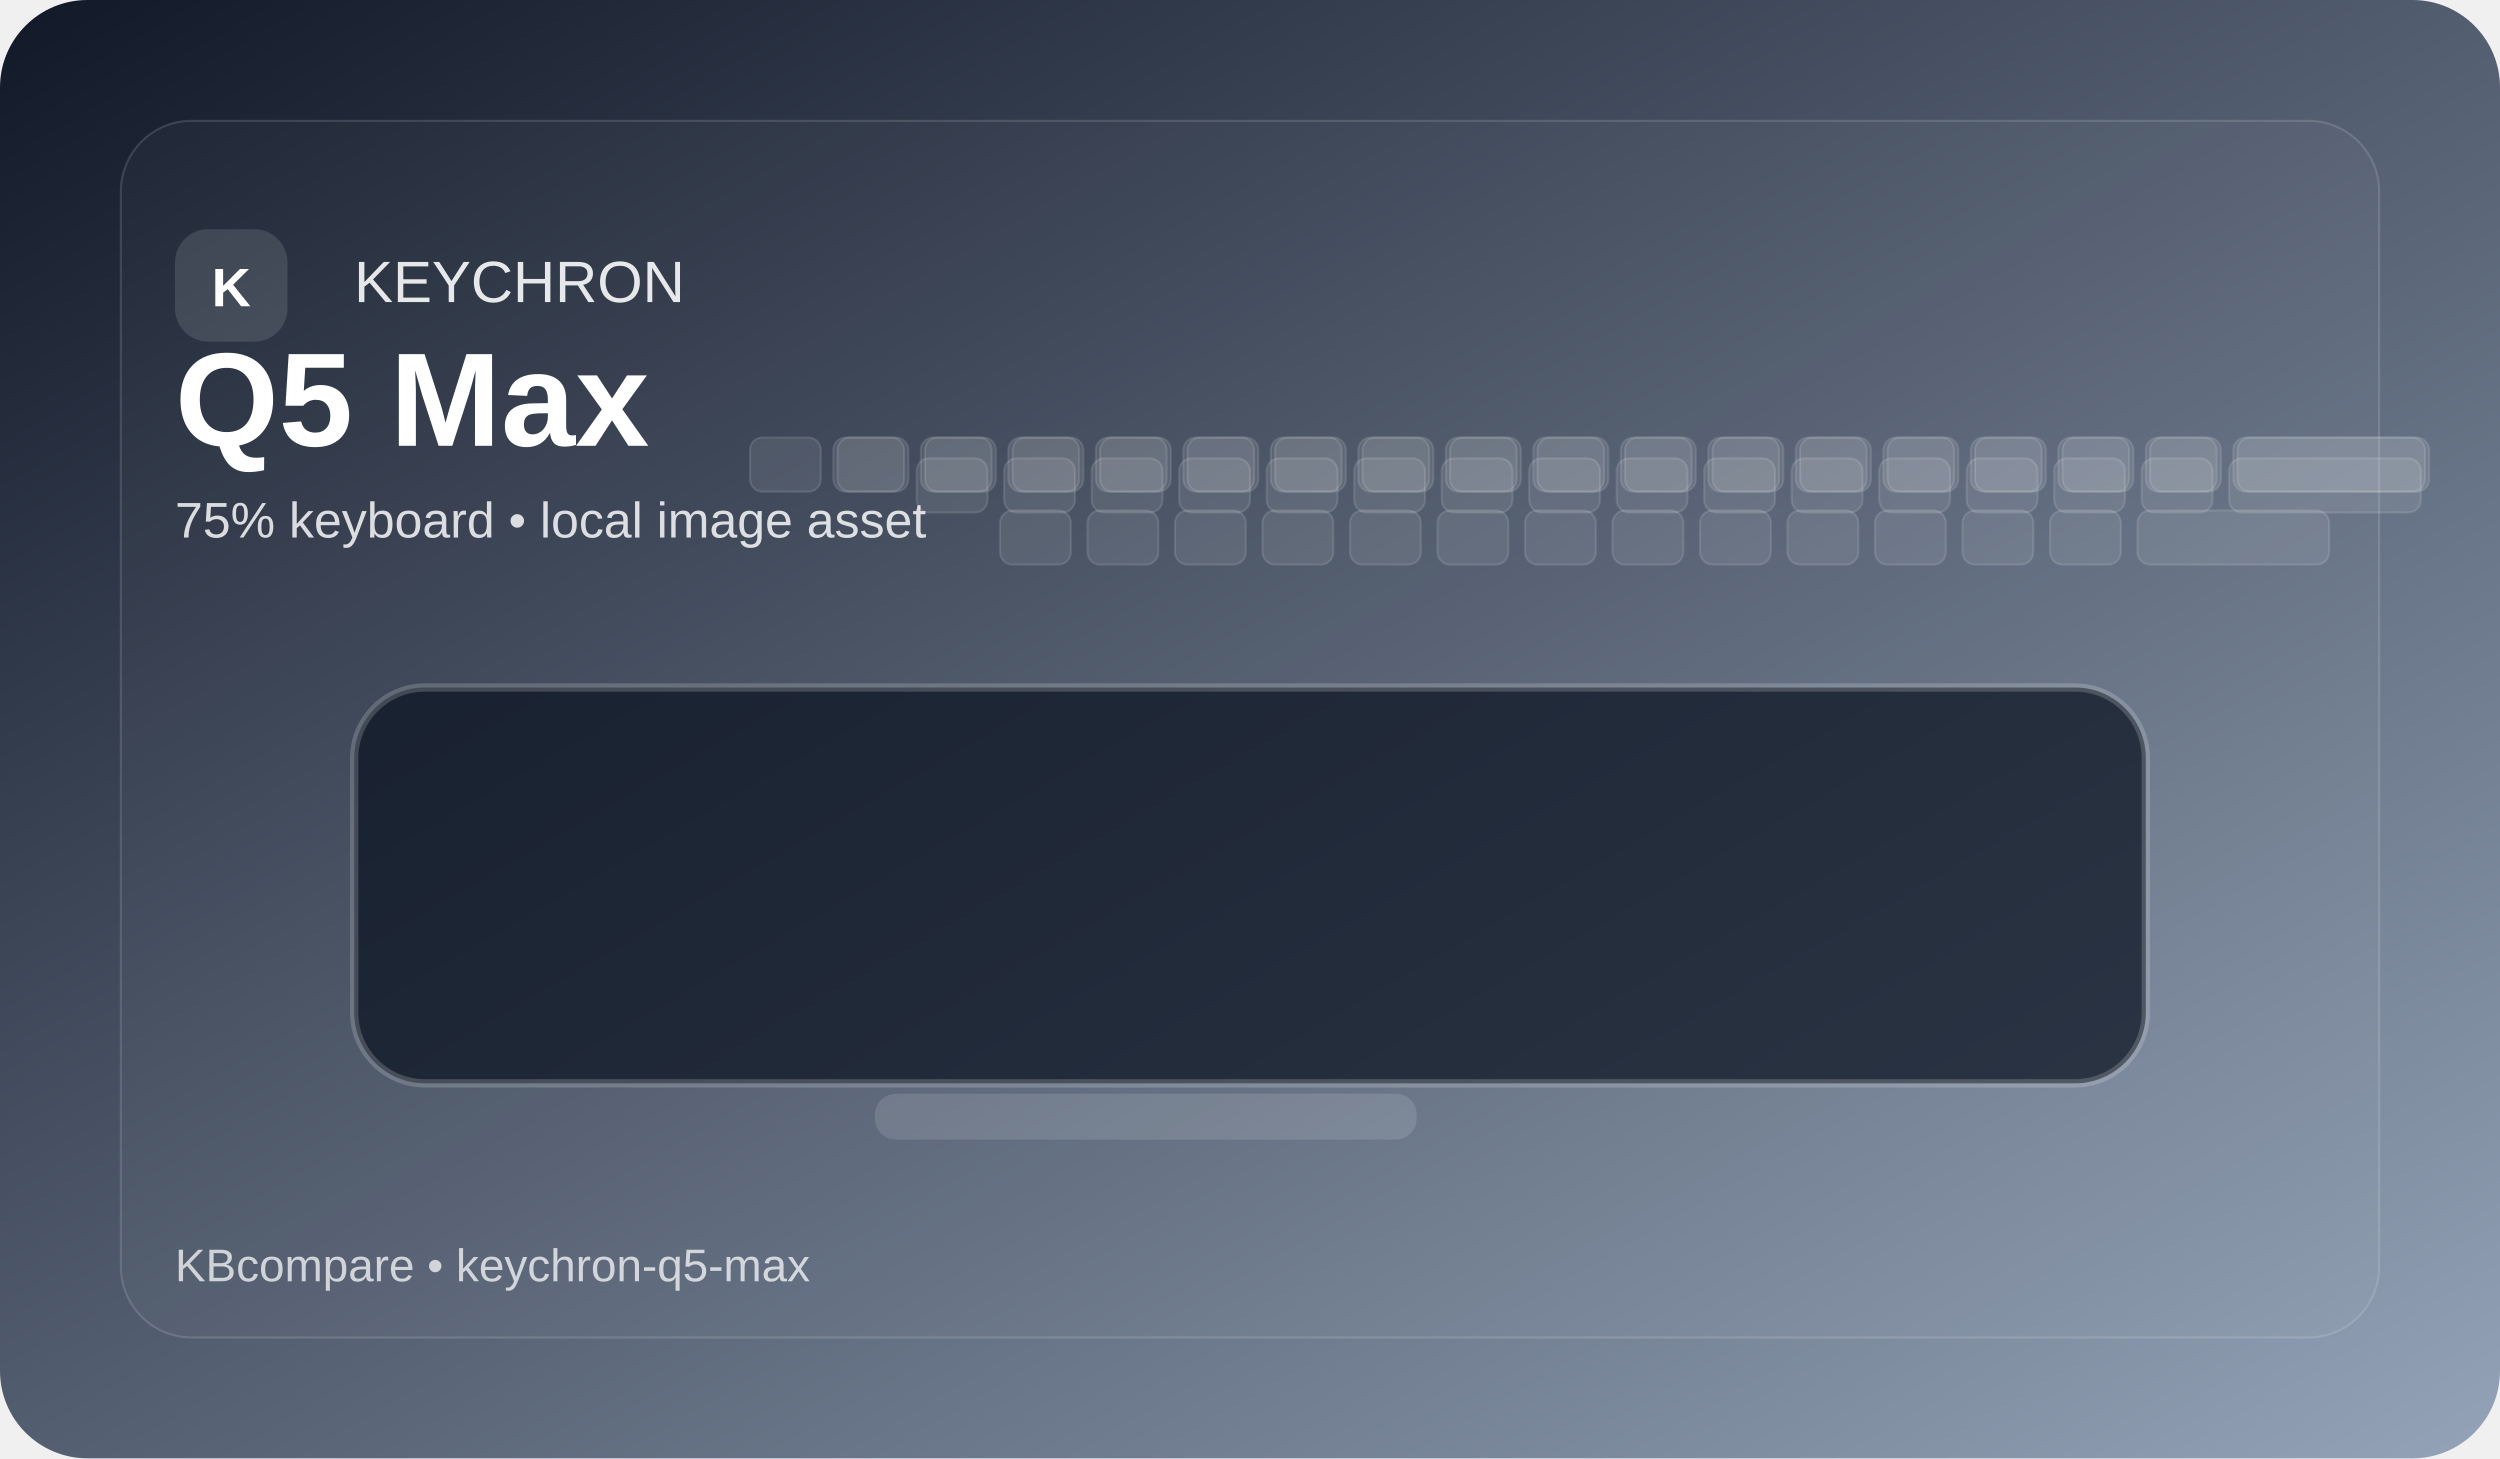
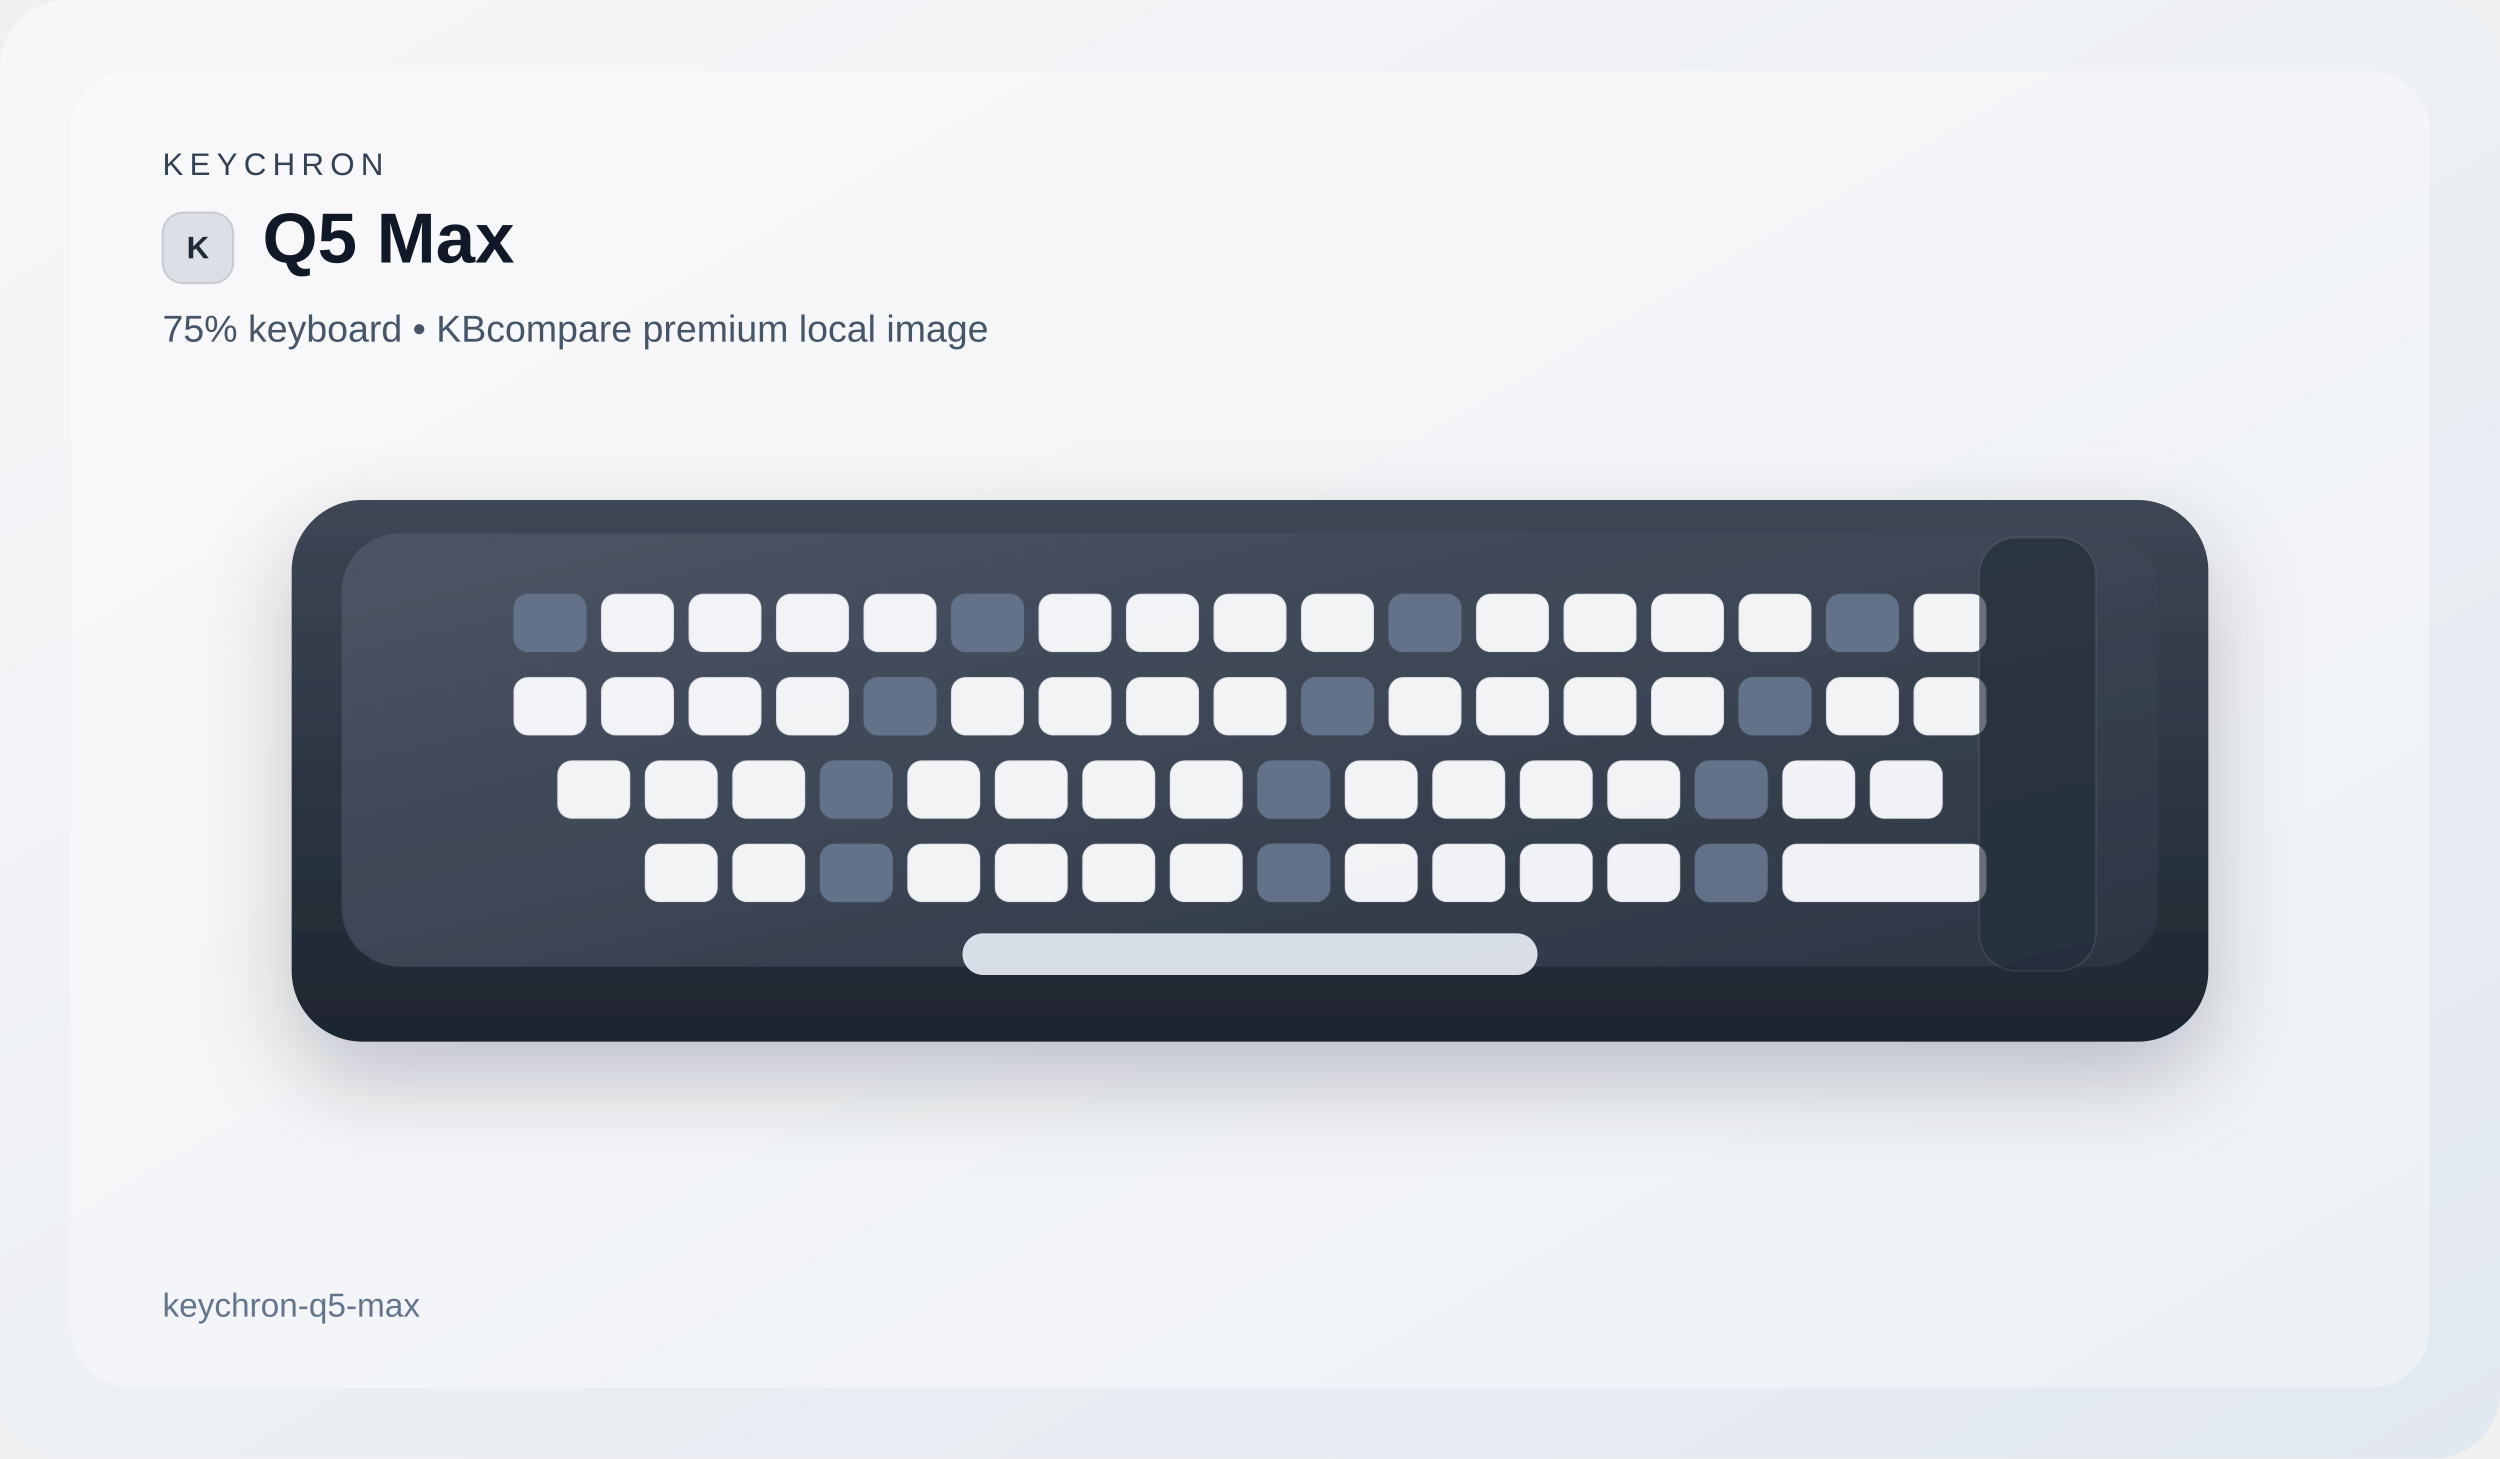
<svg xmlns="http://www.w3.org/2000/svg" width="1200" height="700" viewBox="0 0 1200 700">
  <defs>
-     <linearGradient id="g" x1="0" y1="0" x2="1" y2="1">
-       <stop offset="0%" stop-color="#111827" />
-       <stop offset="100%" stop-color="#94a3b8" />
+     <linearGradient id="bg" x1="0" y1="0" x2="1" y2="1">
+       <stop offset="0%" stop-color="#f7f7f8" />
+       <stop offset="100%" stop-color="#e2e8f0" />
    </linearGradient>
+     <linearGradient id="body" x1="0" y1="0" x2="0" y2="1">
+       <stop offset="0%" stop-color="#3d4654" />
+       <stop offset="100%" stop-color="#1e2630" />
+     </linearGradient>
+     <linearGradient id="plate" x1="0" y1="0" x2="1" y2="1">
+       <stop offset="0%" stop-color="#4c5565" />
+       <stop offset="100%" stop-color="#2c3542" />
+     </linearGradient>
+     <filter id="shadow" x="-20%" y="-20%" width="140%" height="160%">
+       <feDropShadow dx="0" dy="18" stdDeviation="22" flood-color="#0b1120" flood-opacity="0.22" />
+     </filter>
  </defs>
-   <rect width="1200" height="700" rx="42" fill="url(#g)" />
-   <rect x="58" y="58" width="1084" height="584" rx="34" fill="rgba(255,255,255,0.03)" stroke="rgba(255,255,255,0.14)" />
-   <rect x="84" y="110" width="54" height="54" rx="16" fill="white" fill-opacity="0.12" />
-   <text x="111" y="147" text-anchor="middle" font-size="26" font-family="Arial, sans-serif" font-weight="700" fill="white">K</text>
-   <text x="170" y="145" font-size="28" font-family="Arial, sans-serif" fill="white" opacity="0.88">KEYCHRON</text>
-   <text x="84" y="214" font-size="64" font-family="Arial, sans-serif" font-weight="700" fill="white">Q5 Max</text>
-   <text x="84" y="258" font-size="24" font-family="Arial, sans-serif" fill="white" opacity="0.82">75% keyboard • local image asset</text>
-   <rect x="170" y="330" width="860" height="190" rx="34" fill="#0b1220" fill-opacity="0.72" stroke="rgba(255,255,255,0.18)" stroke-width="4" />
-   <rect x="360" y="210" width="34" height="26" rx="6" fill="white" fill-opacity="0.09" stroke="white" stroke-opacity="0.12" />
-   <rect x="402" y="210" width="34" height="26" rx="6" fill="white" fill-opacity="0.09" stroke="white" stroke-opacity="0.12" />
-   <rect x="444" y="210" width="34" height="26" rx="6" fill="white" fill-opacity="0.09" stroke="white" stroke-opacity="0.12" />
-   <rect x="486" y="210" width="34" height="26" rx="6" fill="white" fill-opacity="0.09" stroke="white" stroke-opacity="0.12" />
-   <rect x="528" y="210" width="34" height="26" rx="6" fill="white" fill-opacity="0.09" stroke="white" stroke-opacity="0.12" />
-   <rect x="570" y="210" width="34" height="26" rx="6" fill="white" fill-opacity="0.09" stroke="white" stroke-opacity="0.12" />
-   <rect x="612" y="210" width="34" height="26" rx="6" fill="white" fill-opacity="0.09" stroke="white" stroke-opacity="0.12" />
-   <rect x="654" y="210" width="34" height="26" rx="6" fill="white" fill-opacity="0.09" stroke="white" stroke-opacity="0.12" />
-   <rect x="696" y="210" width="34" height="26" rx="6" fill="white" fill-opacity="0.09" stroke="white" stroke-opacity="0.12" />
-   <rect x="738" y="210" width="34" height="26" rx="6" fill="white" fill-opacity="0.09" stroke="white" stroke-opacity="0.12" />
-   <rect x="780" y="210" width="34" height="26" rx="6" fill="white" fill-opacity="0.09" stroke="white" stroke-opacity="0.12" />
-   <rect x="822" y="210" width="34" height="26" rx="6" fill="white" fill-opacity="0.09" stroke="white" stroke-opacity="0.12" />
-   <rect x="864" y="210" width="34" height="26" rx="6" fill="white" fill-opacity="0.09" stroke="white" stroke-opacity="0.12" />
-   <rect x="906" y="210" width="34" height="26" rx="6" fill="white" fill-opacity="0.09" stroke="white" stroke-opacity="0.12" />
-   <rect x="948" y="210" width="34" height="26" rx="6" fill="white" fill-opacity="0.09" stroke="white" stroke-opacity="0.12" />
-   <rect x="990" y="210" width="34" height="26" rx="6" fill="white" fill-opacity="0.09" stroke="white" stroke-opacity="0.12" />
-   <rect x="1032" y="210" width="34" height="26" rx="6" fill="white" fill-opacity="0.09" stroke="white" stroke-opacity="0.12" />
-   <rect x="1074" y="210" width="92" height="26" rx="6" fill="white" fill-opacity="0.09" stroke="white" stroke-opacity="0.12" />
-   <rect x="400" y="210" width="34" height="26" rx="6" fill="white" fill-opacity="0.09" stroke="white" stroke-opacity="0.12" />
-   <rect x="442" y="210" width="34" height="26" rx="6" fill="white" fill-opacity="0.09" stroke="white" stroke-opacity="0.12" />
-   <rect x="484" y="210" width="34" height="26" rx="6" fill="white" fill-opacity="0.09" stroke="white" stroke-opacity="0.12" />
-   <rect x="526" y="210" width="34" height="26" rx="6" fill="white" fill-opacity="0.09" stroke="white" stroke-opacity="0.12" />
-   <rect x="568" y="210" width="34" height="26" rx="6" fill="white" fill-opacity="0.09" stroke="white" stroke-opacity="0.12" />
-   <rect x="610" y="210" width="34" height="26" rx="6" fill="white" fill-opacity="0.09" stroke="white" stroke-opacity="0.12" />
-   <rect x="652" y="210" width="34" height="26" rx="6" fill="white" fill-opacity="0.09" stroke="white" stroke-opacity="0.12" />
-   <rect x="694" y="210" width="34" height="26" rx="6" fill="white" fill-opacity="0.09" stroke="white" stroke-opacity="0.12" />
-   <rect x="736" y="210" width="34" height="26" rx="6" fill="white" fill-opacity="0.09" stroke="white" stroke-opacity="0.12" />
-   <rect x="778" y="210" width="34" height="26" rx="6" fill="white" fill-opacity="0.09" stroke="white" stroke-opacity="0.12" />
-   <rect x="820" y="210" width="34" height="26" rx="6" fill="white" fill-opacity="0.09" stroke="white" stroke-opacity="0.12" />
-   <rect x="862" y="210" width="34" height="26" rx="6" fill="white" fill-opacity="0.09" stroke="white" stroke-opacity="0.12" />
-   <rect x="904" y="210" width="34" height="26" rx="6" fill="white" fill-opacity="0.09" stroke="white" stroke-opacity="0.12" />
-   <rect x="946" y="210" width="34" height="26" rx="6" fill="white" fill-opacity="0.09" stroke="white" stroke-opacity="0.12" />
-   <rect x="988" y="210" width="34" height="26" rx="6" fill="white" fill-opacity="0.09" stroke="white" stroke-opacity="0.12" />
-   <rect x="1030" y="210" width="34" height="26" rx="6" fill="white" fill-opacity="0.09" stroke="white" stroke-opacity="0.12" />
-   <rect x="1072" y="210" width="92" height="26" rx="6" fill="white" fill-opacity="0.09" stroke="white" stroke-opacity="0.12" />
-   <rect x="440" y="220" width="34" height="26" rx="6" fill="white" fill-opacity="0.09" stroke="white" stroke-opacity="0.12" />
-   <rect x="482" y="220" width="34" height="26" rx="6" fill="white" fill-opacity="0.09" stroke="white" stroke-opacity="0.12" />
-   <rect x="524" y="220" width="34" height="26" rx="6" fill="white" fill-opacity="0.09" stroke="white" stroke-opacity="0.12" />
-   <rect x="566" y="220" width="34" height="26" rx="6" fill="white" fill-opacity="0.09" stroke="white" stroke-opacity="0.12" />
-   <rect x="608" y="220" width="34" height="26" rx="6" fill="white" fill-opacity="0.09" stroke="white" stroke-opacity="0.12" />
-   <rect x="650" y="220" width="34" height="26" rx="6" fill="white" fill-opacity="0.09" stroke="white" stroke-opacity="0.12" />
-   <rect x="692" y="220" width="34" height="26" rx="6" fill="white" fill-opacity="0.09" stroke="white" stroke-opacity="0.12" />
-   <rect x="734" y="220" width="34" height="26" rx="6" fill="white" fill-opacity="0.09" stroke="white" stroke-opacity="0.12" />
-   <rect x="776" y="220" width="34" height="26" rx="6" fill="white" fill-opacity="0.09" stroke="white" stroke-opacity="0.12" />
-   <rect x="818" y="220" width="34" height="26" rx="6" fill="white" fill-opacity="0.09" stroke="white" stroke-opacity="0.12" />
-   <rect x="860" y="220" width="34" height="26" rx="6" fill="white" fill-opacity="0.09" stroke="white" stroke-opacity="0.12" />
-   <rect x="902" y="220" width="34" height="26" rx="6" fill="white" fill-opacity="0.09" stroke="white" stroke-opacity="0.12" />
-   <rect x="944" y="220" width="34" height="26" rx="6" fill="white" fill-opacity="0.09" stroke="white" stroke-opacity="0.12" />
-   <rect x="986" y="220" width="34" height="26" rx="6" fill="white" fill-opacity="0.09" stroke="white" stroke-opacity="0.12" />
-   <rect x="1028" y="220" width="34" height="26" rx="6" fill="white" fill-opacity="0.09" stroke="white" stroke-opacity="0.12" />
-   <rect x="1070" y="220" width="92" height="26" rx="6" fill="white" fill-opacity="0.09" stroke="white" stroke-opacity="0.12" />
-   <rect x="480" y="245" width="34" height="26" rx="6" fill="white" fill-opacity="0.09" stroke="white" stroke-opacity="0.12" />
-   <rect x="522" y="245" width="34" height="26" rx="6" fill="white" fill-opacity="0.09" stroke="white" stroke-opacity="0.12" />
-   <rect x="564" y="245" width="34" height="26" rx="6" fill="white" fill-opacity="0.09" stroke="white" stroke-opacity="0.12" />
-   <rect x="606" y="245" width="34" height="26" rx="6" fill="white" fill-opacity="0.09" stroke="white" stroke-opacity="0.12" />
-   <rect x="648" y="245" width="34" height="26" rx="6" fill="white" fill-opacity="0.09" stroke="white" stroke-opacity="0.12" />
-   <rect x="690" y="245" width="34" height="26" rx="6" fill="white" fill-opacity="0.09" stroke="white" stroke-opacity="0.12" />
-   <rect x="732" y="245" width="34" height="26" rx="6" fill="white" fill-opacity="0.09" stroke="white" stroke-opacity="0.12" />
-   <rect x="774" y="245" width="34" height="26" rx="6" fill="white" fill-opacity="0.09" stroke="white" stroke-opacity="0.12" />
-   <rect x="816" y="245" width="34" height="26" rx="6" fill="white" fill-opacity="0.09" stroke="white" stroke-opacity="0.12" />
-   <rect x="858" y="245" width="34" height="26" rx="6" fill="white" fill-opacity="0.09" stroke="white" stroke-opacity="0.12" />
-   <rect x="900" y="245" width="34" height="26" rx="6" fill="white" fill-opacity="0.09" stroke="white" stroke-opacity="0.12" />
-   <rect x="942" y="245" width="34" height="26" rx="6" fill="white" fill-opacity="0.09" stroke="white" stroke-opacity="0.12" />
-   <rect x="984" y="245" width="34" height="26" rx="6" fill="white" fill-opacity="0.09" stroke="white" stroke-opacity="0.12" />
-   <rect x="1026" y="245" width="92" height="26" rx="6" fill="white" fill-opacity="0.09" stroke="white" stroke-opacity="0.12" />
-   <rect x="420" y="525" width="260" height="22" rx="10" fill="white" fill-opacity="0.12" />
-   <text x="84" y="615" font-size="22" font-family="Arial, sans-serif" fill="white" opacity="0.72">KBcompare • keychron-q5-max</text>
+   <rect width="1200" height="700" rx="32" fill="url(#bg)" />
+   <rect x="34" y="34" width="1132" height="632" rx="28" fill="white" fill-opacity="0.35" />
+   <text x="78" y="84" font-size="15" font-family="Arial, sans-serif" fill="#334155" letter-spacing="3">KEYCHRON</text>
+   <rect x="78" y="102" width="34" height="34" rx="10" fill="#64748b" fill-opacity="0.18" stroke="#64748b" stroke-opacity="0.25" />
+   <text x="95" y="124" text-anchor="middle" font-size="15" font-family="Arial, sans-serif" font-weight="700" fill="#1f2937">K</text>
+   <text x="126" y="126" font-size="34" font-family="Arial, sans-serif" font-weight="700" fill="#111827">Q5 Max</text>
+   <text x="78" y="164" font-size="18" font-family="Arial, sans-serif" fill="#475569">75% keyboard • KBcompare premium local image</text>
+   <g filter="url(#shadow)">
+     <rect x="140" y="240" width="920" height="260" rx="34" fill="url(#body)" />
+     <rect x="164" y="256" width="872" height="208" rx="28" fill="url(#plate)" />
+     <rect x="246.5" y="285" width="35.0" height="28" rx="7" fill="#64748b" fill-opacity="0.96" stroke="#64748b" stroke-opacity="0.12" />
+     <rect x="288.5" y="285" width="35.0" height="28" rx="7" fill="#f8fafc" fill-opacity="0.96" stroke="#64748b" stroke-opacity="0.12" />
+     <rect x="330.5" y="285" width="35.0" height="28" rx="7" fill="#f8fafc" fill-opacity="0.96" stroke="#64748b" stroke-opacity="0.12" />
+     <rect x="372.5" y="285" width="35.0" height="28" rx="7" fill="#f8fafc" fill-opacity="0.96" stroke="#64748b" stroke-opacity="0.12" />
+     <rect x="414.5" y="285" width="35.0" height="28" rx="7" fill="#f8fafc" fill-opacity="0.96" stroke="#64748b" stroke-opacity="0.12" />
+     <rect x="456.5" y="285" width="35.0" height="28" rx="7" fill="#64748b" fill-opacity="0.96" stroke="#64748b" stroke-opacity="0.12" />
+     <rect x="498.5" y="285" width="35.0" height="28" rx="7" fill="#f8fafc" fill-opacity="0.96" stroke="#64748b" stroke-opacity="0.12" />
+     <rect x="540.5" y="285" width="35.0" height="28" rx="7" fill="#f8fafc" fill-opacity="0.96" stroke="#64748b" stroke-opacity="0.12" />
+     <rect x="582.5" y="285" width="35.0" height="28" rx="7" fill="#f8fafc" fill-opacity="0.96" stroke="#64748b" stroke-opacity="0.12" />
+     <rect x="624.5" y="285" width="35.0" height="28" rx="7" fill="#f8fafc" fill-opacity="0.96" stroke="#64748b" stroke-opacity="0.12" />
+     <rect x="666.5" y="285" width="35.0" height="28" rx="7" fill="#64748b" fill-opacity="0.96" stroke="#64748b" stroke-opacity="0.12" />
+     <rect x="708.5" y="285" width="35.0" height="28" rx="7" fill="#f8fafc" fill-opacity="0.96" stroke="#64748b" stroke-opacity="0.12" />
+     <rect x="750.5" y="285" width="35.0" height="28" rx="7" fill="#f8fafc" fill-opacity="0.96" stroke="#64748b" stroke-opacity="0.12" />
+     <rect x="792.5" y="285" width="35.0" height="28" rx="7" fill="#f8fafc" fill-opacity="0.96" stroke="#64748b" stroke-opacity="0.12" />
+     <rect x="834.5" y="285" width="35.0" height="28" rx="7" fill="#f8fafc" fill-opacity="0.96" stroke="#64748b" stroke-opacity="0.12" />
+     <rect x="876.5" y="285" width="35.0" height="28" rx="7" fill="#64748b" fill-opacity="0.96" stroke="#64748b" stroke-opacity="0.12" />
+     <rect x="918.5" y="285" width="35.0" height="28" rx="7" fill="#f8fafc" fill-opacity="0.96" stroke="#64748b" stroke-opacity="0.12" />
+     <rect x="246.5" y="325" width="35.0" height="28" rx="7" fill="#f8fafc" fill-opacity="0.96" stroke="#64748b" stroke-opacity="0.12" />
+     <rect x="288.5" y="325" width="35.0" height="28" rx="7" fill="#f8fafc" fill-opacity="0.96" stroke="#64748b" stroke-opacity="0.12" />
+     <rect x="330.5" y="325" width="35.0" height="28" rx="7" fill="#f8fafc" fill-opacity="0.96" stroke="#64748b" stroke-opacity="0.12" />
+     <rect x="372.5" y="325" width="35.0" height="28" rx="7" fill="#f8fafc" fill-opacity="0.96" stroke="#64748b" stroke-opacity="0.12" />
+     <rect x="414.5" y="325" width="35.0" height="28" rx="7" fill="#64748b" fill-opacity="0.96" stroke="#64748b" stroke-opacity="0.12" />
+     <rect x="456.5" y="325" width="35.0" height="28" rx="7" fill="#f8fafc" fill-opacity="0.96" stroke="#64748b" stroke-opacity="0.12" />
+     <rect x="498.5" y="325" width="35.0" height="28" rx="7" fill="#f8fafc" fill-opacity="0.96" stroke="#64748b" stroke-opacity="0.12" />
+     <rect x="540.5" y="325" width="35.0" height="28" rx="7" fill="#f8fafc" fill-opacity="0.96" stroke="#64748b" stroke-opacity="0.12" />
+     <rect x="582.5" y="325" width="35.0" height="28" rx="7" fill="#f8fafc" fill-opacity="0.96" stroke="#64748b" stroke-opacity="0.12" />
+     <rect x="624.5" y="325" width="35.0" height="28" rx="7" fill="#64748b" fill-opacity="0.96" stroke="#64748b" stroke-opacity="0.12" />
+     <rect x="666.5" y="325" width="35.0" height="28" rx="7" fill="#f8fafc" fill-opacity="0.96" stroke="#64748b" stroke-opacity="0.12" />
+     <rect x="708.5" y="325" width="35.0" height="28" rx="7" fill="#f8fafc" fill-opacity="0.96" stroke="#64748b" stroke-opacity="0.12" />
+     <rect x="750.5" y="325" width="35.0" height="28" rx="7" fill="#f8fafc" fill-opacity="0.96" stroke="#64748b" stroke-opacity="0.12" />
+     <rect x="792.5" y="325" width="35.0" height="28" rx="7" fill="#f8fafc" fill-opacity="0.96" stroke="#64748b" stroke-opacity="0.12" />
+     <rect x="834.5" y="325" width="35.0" height="28" rx="7" fill="#64748b" fill-opacity="0.96" stroke="#64748b" stroke-opacity="0.12" />
+     <rect x="876.5" y="325" width="35.0" height="28" rx="7" fill="#f8fafc" fill-opacity="0.96" stroke="#64748b" stroke-opacity="0.12" />
+     <rect x="918.5" y="325" width="35.0" height="28" rx="7" fill="#f8fafc" fill-opacity="0.96" stroke="#64748b" stroke-opacity="0.12" />
+     <rect x="267.5" y="365" width="35.0" height="28" rx="7" fill="#f8fafc" fill-opacity="0.96" stroke="#64748b" stroke-opacity="0.12" />
+     <rect x="309.5" y="365" width="35.0" height="28" rx="7" fill="#f8fafc" fill-opacity="0.96" stroke="#64748b" stroke-opacity="0.12" />
+     <rect x="351.5" y="365" width="35.0" height="28" rx="7" fill="#f8fafc" fill-opacity="0.96" stroke="#64748b" stroke-opacity="0.12" />
+     <rect x="393.5" y="365" width="35.0" height="28" rx="7" fill="#64748b" fill-opacity="0.96" stroke="#64748b" stroke-opacity="0.12" />
+     <rect x="435.5" y="365" width="35.0" height="28" rx="7" fill="#f8fafc" fill-opacity="0.96" stroke="#64748b" stroke-opacity="0.12" />
+     <rect x="477.5" y="365" width="35.0" height="28" rx="7" fill="#f8fafc" fill-opacity="0.96" stroke="#64748b" stroke-opacity="0.12" />
+     <rect x="519.5" y="365" width="35.0" height="28" rx="7" fill="#f8fafc" fill-opacity="0.96" stroke="#64748b" stroke-opacity="0.12" />
+     <rect x="561.5" y="365" width="35.0" height="28" rx="7" fill="#f8fafc" fill-opacity="0.96" stroke="#64748b" stroke-opacity="0.12" />
+     <rect x="603.5" y="365" width="35.0" height="28" rx="7" fill="#64748b" fill-opacity="0.96" stroke="#64748b" stroke-opacity="0.12" />
+     <rect x="645.5" y="365" width="35.0" height="28" rx="7" fill="#f8fafc" fill-opacity="0.96" stroke="#64748b" stroke-opacity="0.12" />
+     <rect x="687.5" y="365" width="35.0" height="28" rx="7" fill="#f8fafc" fill-opacity="0.96" stroke="#64748b" stroke-opacity="0.12" />
+     <rect x="729.5" y="365" width="35.0" height="28" rx="7" fill="#f8fafc" fill-opacity="0.96" stroke="#64748b" stroke-opacity="0.12" />
+     <rect x="771.5" y="365" width="35.0" height="28" rx="7" fill="#f8fafc" fill-opacity="0.96" stroke="#64748b" stroke-opacity="0.12" />
+     <rect x="813.5" y="365" width="35.0" height="28" rx="7" fill="#64748b" fill-opacity="0.96" stroke="#64748b" stroke-opacity="0.12" />
+     <rect x="855.5" y="365" width="35.0" height="28" rx="7" fill="#f8fafc" fill-opacity="0.96" stroke="#64748b" stroke-opacity="0.12" />
+     <rect x="897.5" y="365" width="35.0" height="28" rx="7" fill="#f8fafc" fill-opacity="0.96" stroke="#64748b" stroke-opacity="0.12" />
+     <rect x="309.5" y="405" width="35.0" height="28" rx="7" fill="#f8fafc" fill-opacity="0.96" stroke="#64748b" stroke-opacity="0.12" />
+     <rect x="351.5" y="405" width="35.0" height="28" rx="7" fill="#f8fafc" fill-opacity="0.96" stroke="#64748b" stroke-opacity="0.12" />
+     <rect x="393.5" y="405" width="35.0" height="28" rx="7" fill="#64748b" fill-opacity="0.96" stroke="#64748b" stroke-opacity="0.12" />
+     <rect x="435.5" y="405" width="35.0" height="28" rx="7" fill="#f8fafc" fill-opacity="0.96" stroke="#64748b" stroke-opacity="0.12" />
+     <rect x="477.5" y="405" width="35.0" height="28" rx="7" fill="#f8fafc" fill-opacity="0.96" stroke="#64748b" stroke-opacity="0.12" />
+     <rect x="519.5" y="405" width="35.0" height="28" rx="7" fill="#f8fafc" fill-opacity="0.96" stroke="#64748b" stroke-opacity="0.12" />
+     <rect x="561.5" y="405" width="35.0" height="28" rx="7" fill="#f8fafc" fill-opacity="0.96" stroke="#64748b" stroke-opacity="0.12" />
+     <rect x="603.5" y="405" width="35.0" height="28" rx="7" fill="#64748b" fill-opacity="0.96" stroke="#64748b" stroke-opacity="0.12" />
+     <rect x="645.5" y="405" width="35.0" height="28" rx="7" fill="#f8fafc" fill-opacity="0.96" stroke="#64748b" stroke-opacity="0.12" />
+     <rect x="687.5" y="405" width="35.0" height="28" rx="7" fill="#f8fafc" fill-opacity="0.96" stroke="#64748b" stroke-opacity="0.12" />
+     <rect x="729.5" y="405" width="35.0" height="28" rx="7" fill="#f8fafc" fill-opacity="0.96" stroke="#64748b" stroke-opacity="0.12" />
+     <rect x="771.5" y="405" width="35.0" height="28" rx="7" fill="#f8fafc" fill-opacity="0.96" stroke="#64748b" stroke-opacity="0.12" />
+     <rect x="813.5" y="405" width="35.0" height="28" rx="7" fill="#64748b" fill-opacity="0.96" stroke="#64748b" stroke-opacity="0.12" />
+     <rect x="855.5" y="405" width="98.0" height="28" rx="7" fill="#f8fafc" fill-opacity="0.96" stroke="#64748b" stroke-opacity="0.12" />
+     <rect x="462.0" y="448" width="276.0" height="20" rx="10" fill="#e2e8f0" fill-opacity="0.94" />
+     <rect x="950.0" y="258" width="56" height="208" rx="18" fill="#232c38" fill-opacity="0.66" stroke="white" stroke-opacity="0.08" />
+   </g>
+   <text x="78" y="632" font-size="16" font-family="Arial, sans-serif" fill="#64748b">keychron-q5-max</text>
</svg>
